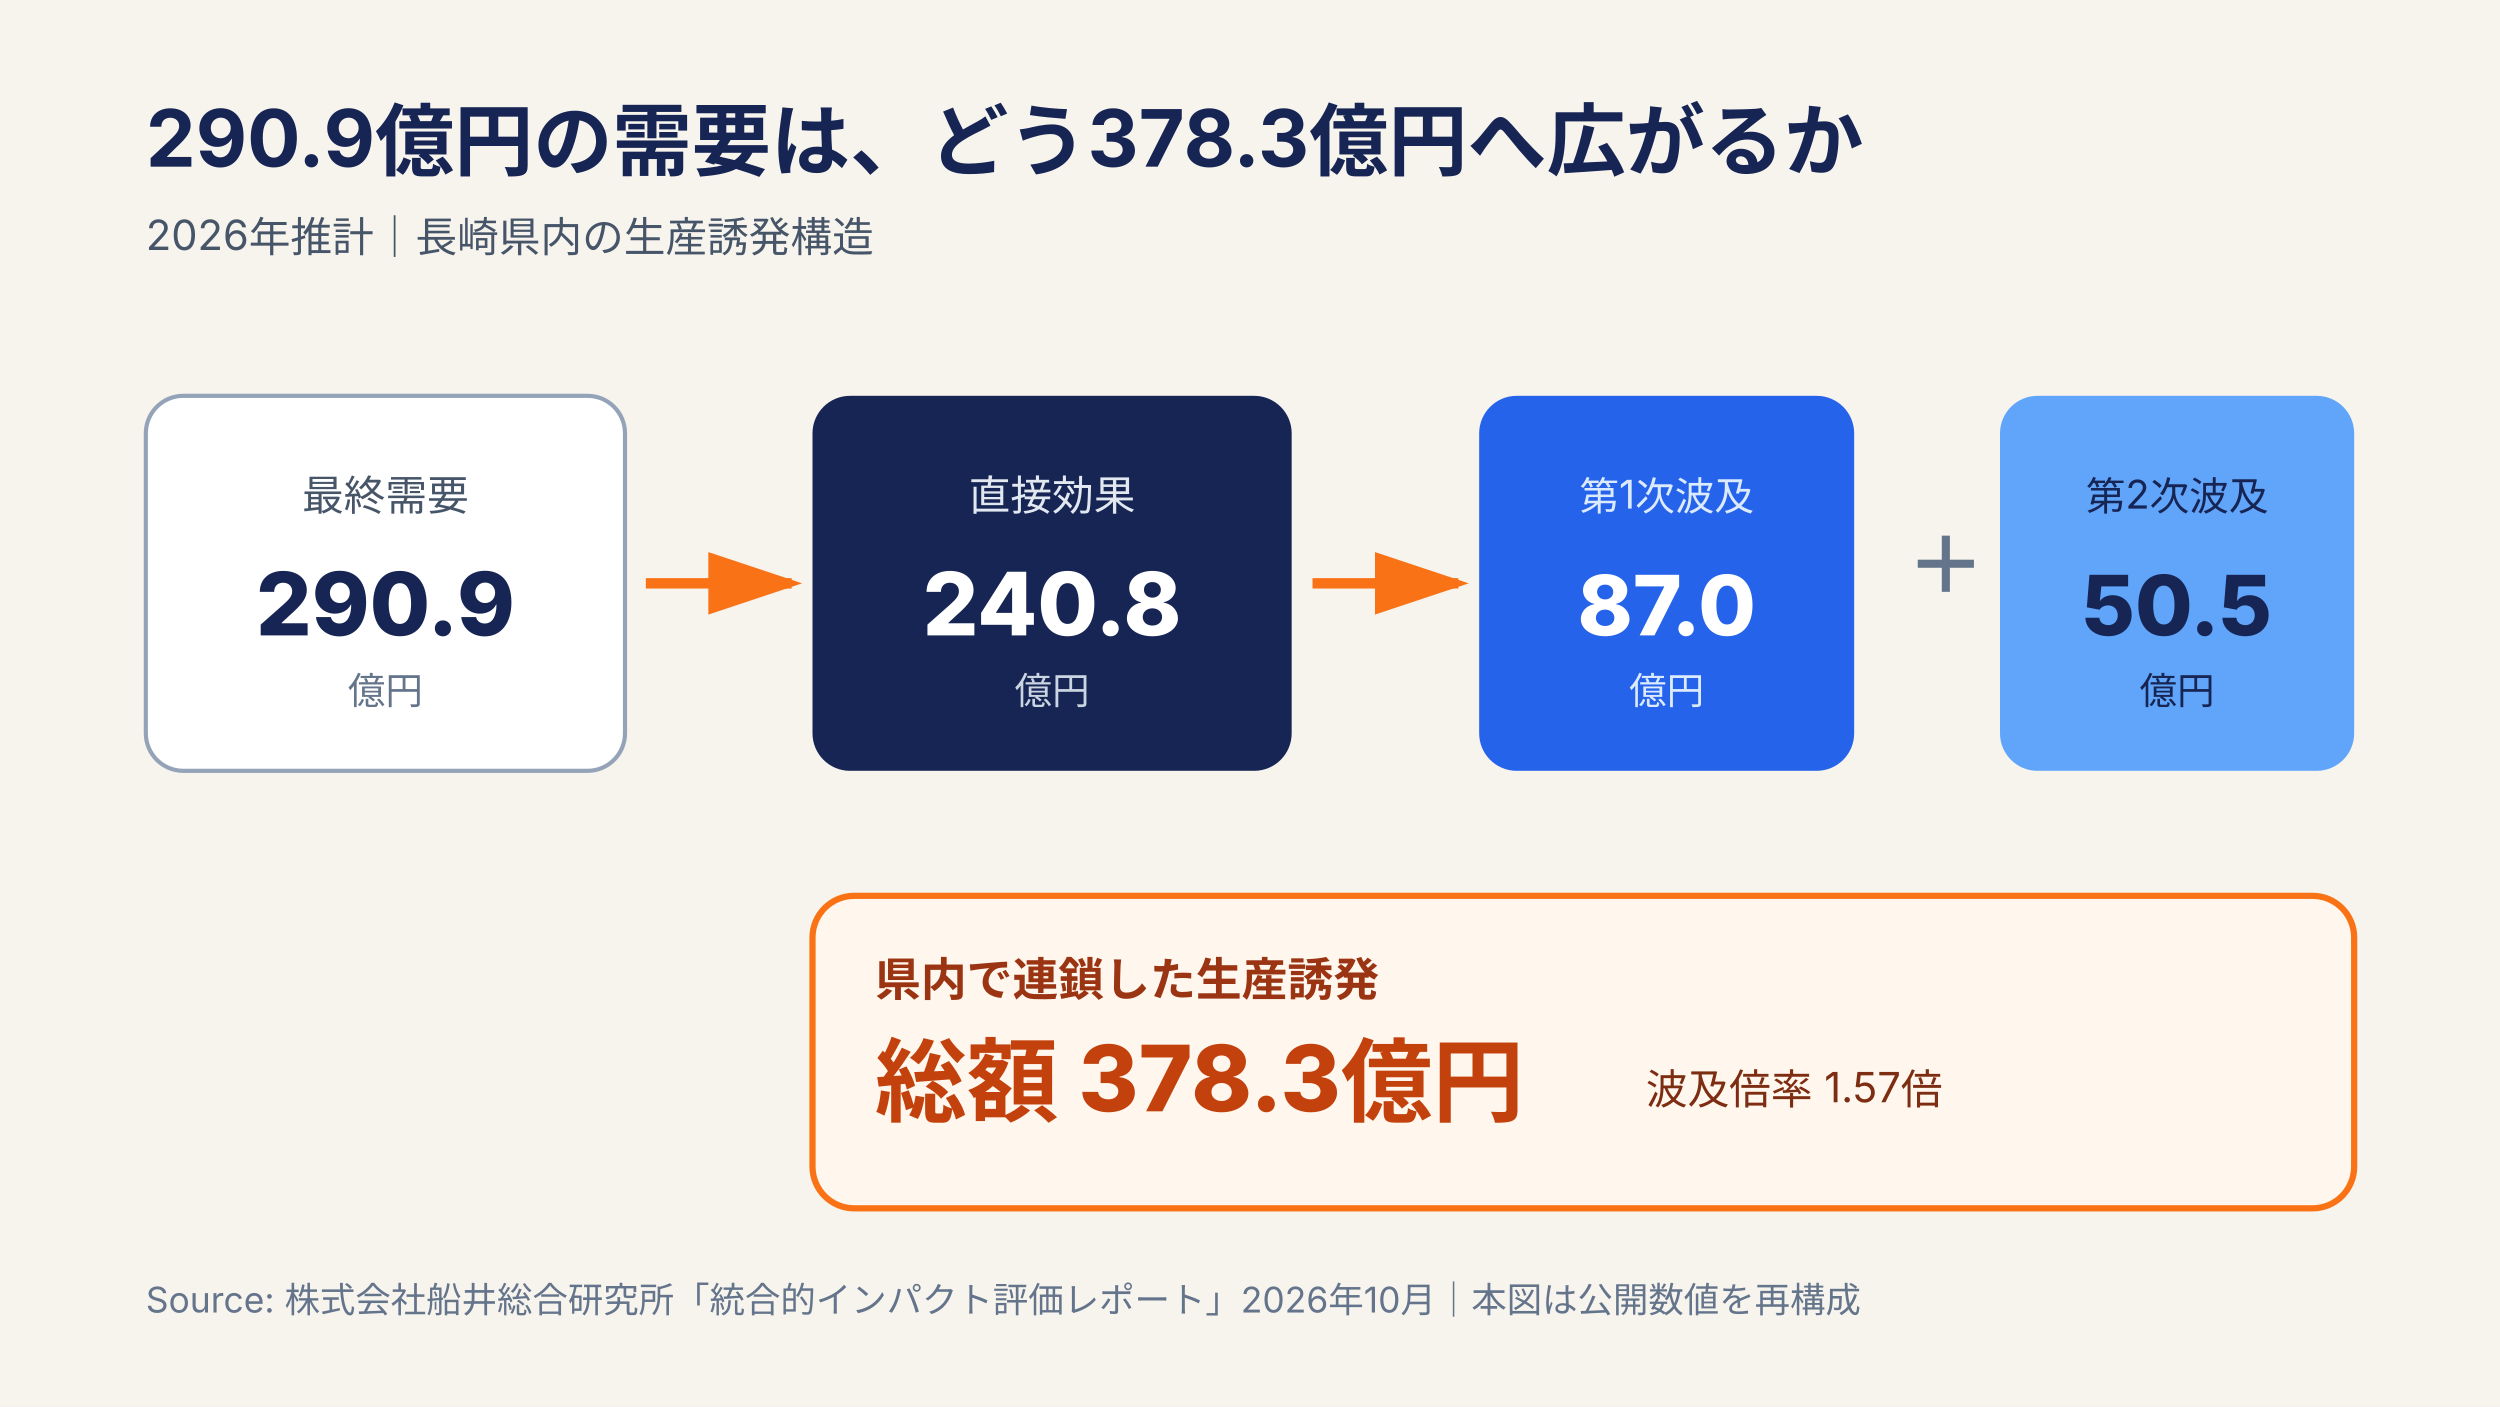
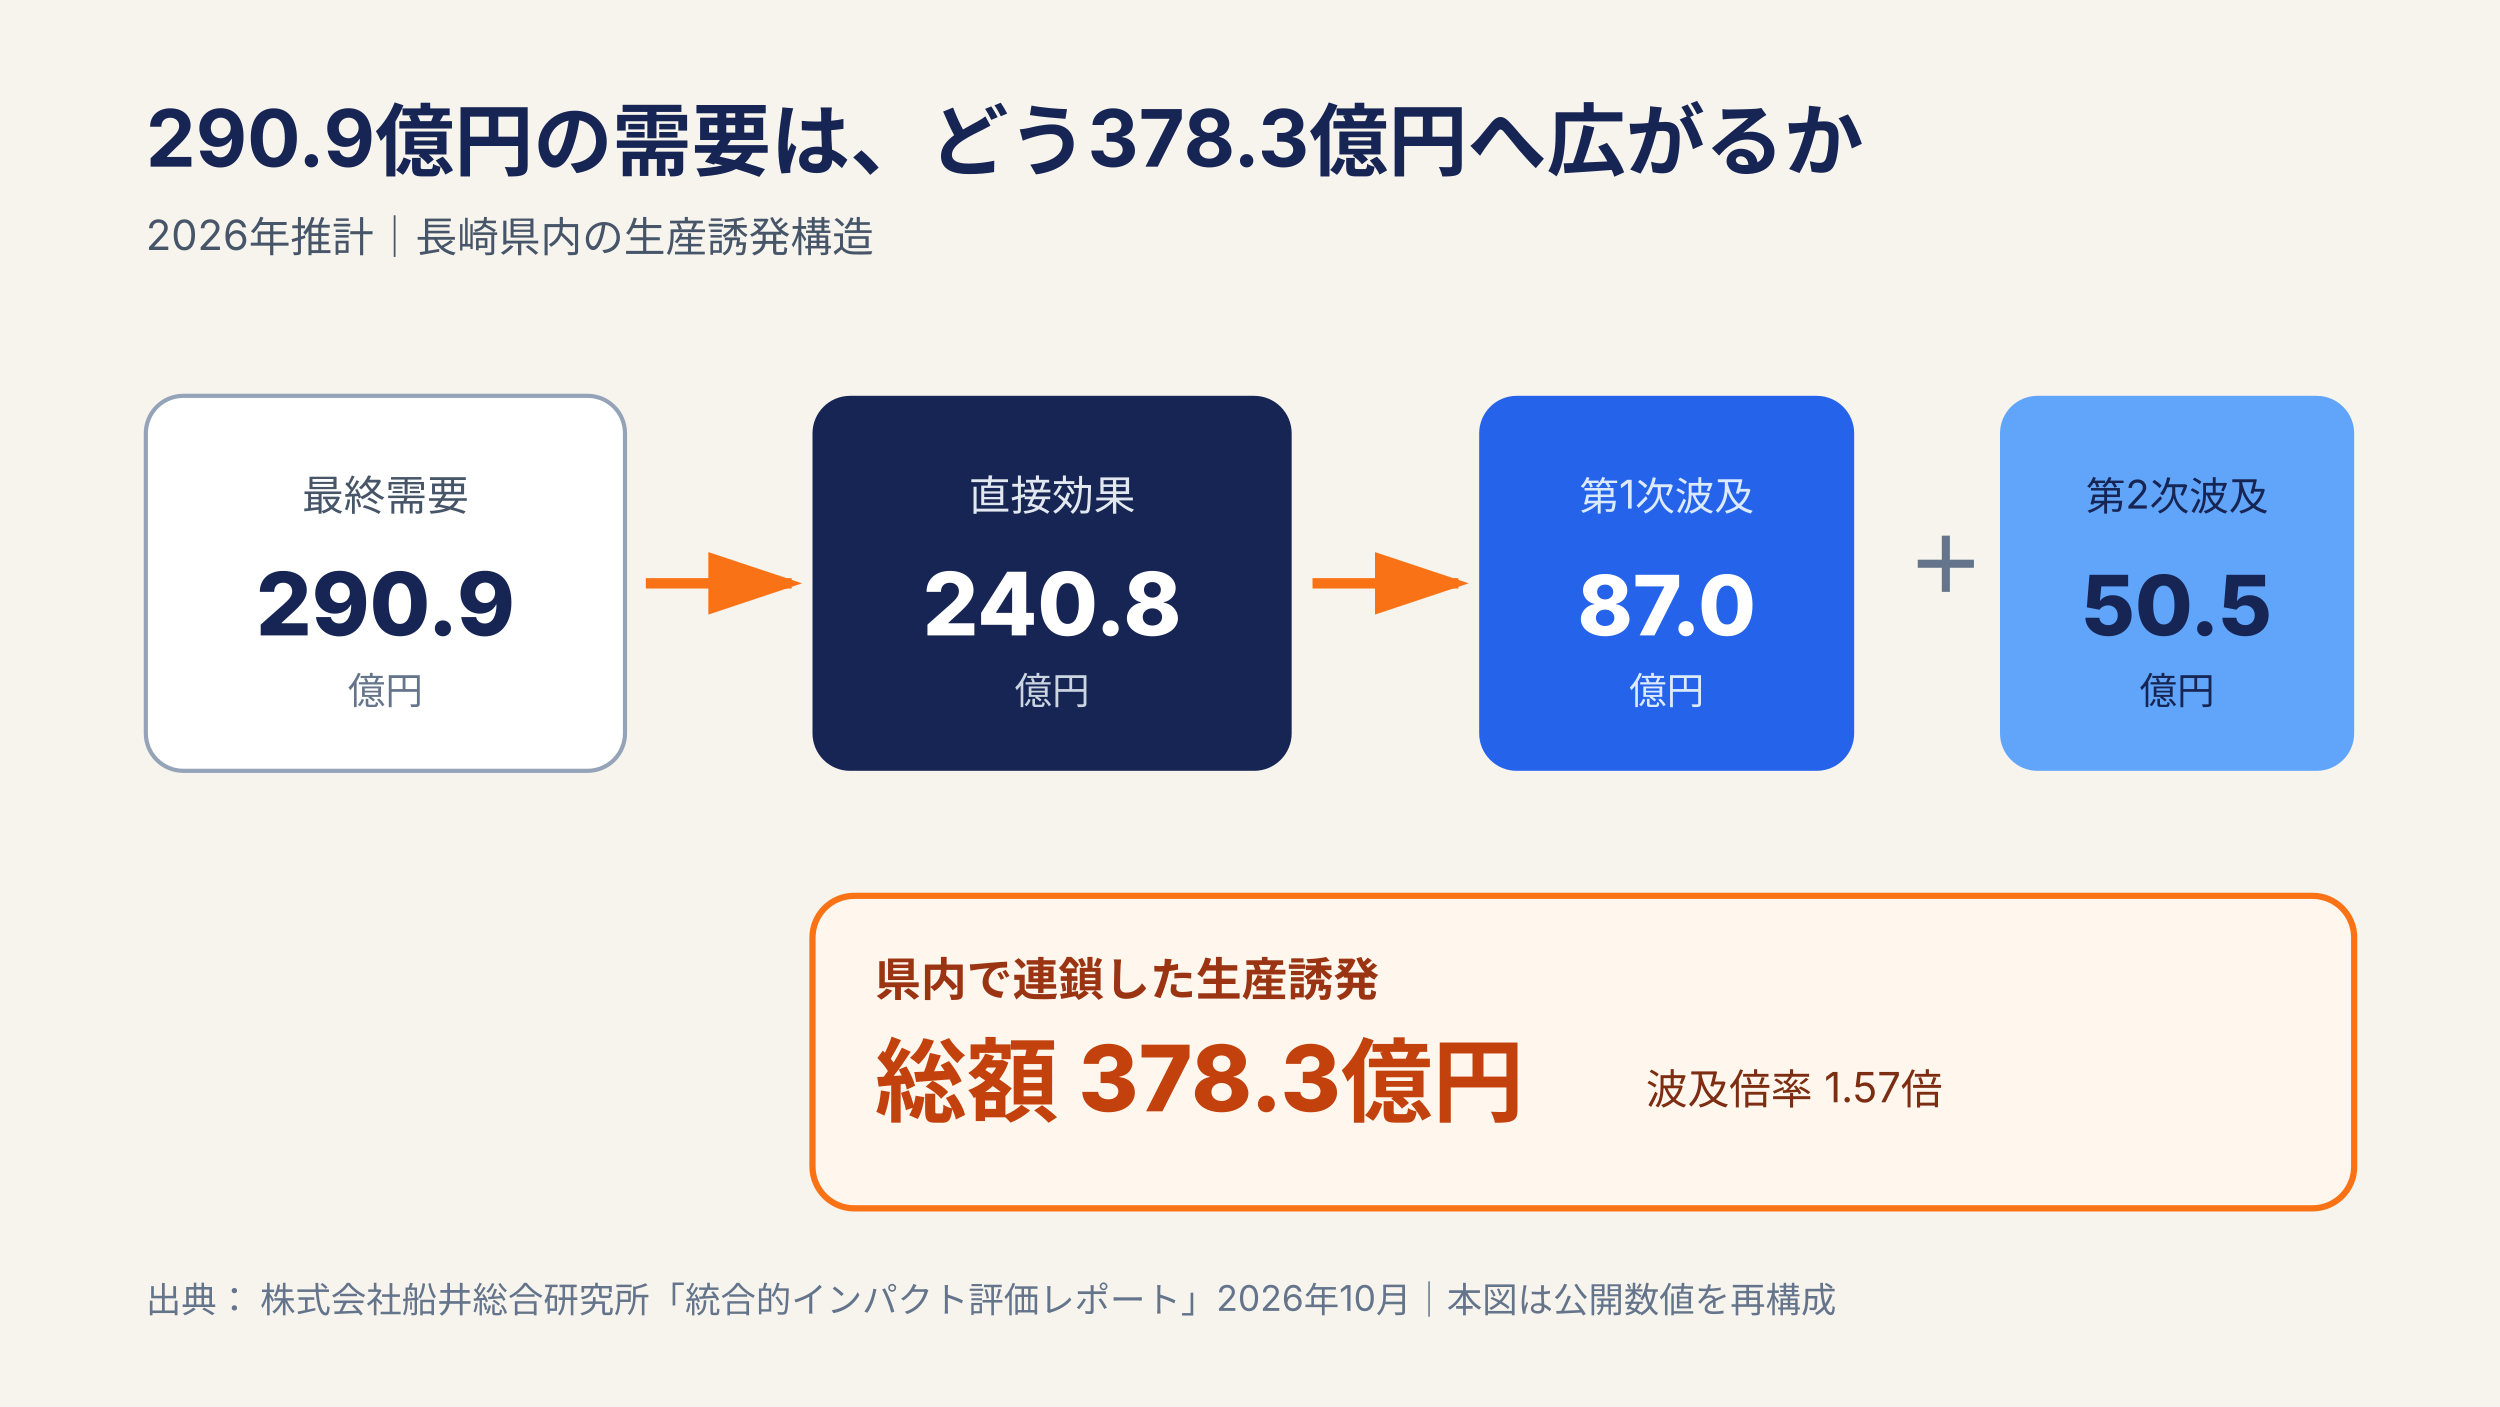
<svg xmlns="http://www.w3.org/2000/svg" width="1200" height="675" viewBox="0 0 1200 675">
  <rect width="1200" height="675" fill="#f7f4ee" />
  <text x="70" y="80" font-family="system-ui,-apple-system,'Noto Sans JP',sans-serif" font-size="38" font-weight="700" fill="#172554">290.9億円の需要は、どう378.3億円へ広がるか</text>
  <text x="70" y="120" font-family="system-ui,-apple-system,'Noto Sans JP',sans-serif" font-size="20" fill="#475569">2026年推計｜長崎県内の生産誘発構造</text>
  <rect x="70" y="190" width="230" height="180" rx="18" fill="#ffffff" stroke="#94a3b8" stroke-width="2" />
  <text x="185" y="245" text-anchor="middle" font-family="system-ui,-apple-system,'Noto Sans JP',sans-serif" font-size="20" fill="#475569">最終需要</text>
  <text x="185" y="305" text-anchor="middle" font-family="system-ui,-apple-system,'Noto Sans JP',sans-serif" font-size="42" font-weight="800" fill="#172554">290.9</text>
  <text x="185" y="338" text-anchor="middle" font-family="system-ui,-apple-system,'Noto Sans JP',sans-serif" font-size="18" fill="#64748b">億円</text>
  <path d="M310 280 H380" stroke="#f97316" stroke-width="5" marker-end="url(#a)" />
  <rect x="390" y="190" width="230" height="180" rx="18" fill="#172554" />
  <text x="505" y="245" text-anchor="middle" font-family="system-ui,-apple-system,'Noto Sans JP',sans-serif" font-size="20" fill="#e2e8f0">直接効果</text>
  <text x="505" y="305" text-anchor="middle" font-family="system-ui,-apple-system,'Noto Sans JP',sans-serif" font-size="42" font-weight="800" fill="#ffffff">240.8</text>
  <text x="505" y="338" text-anchor="middle" font-family="system-ui,-apple-system,'Noto Sans JP',sans-serif" font-size="18" fill="#cbd5e1">億円</text>
  <path d="M630 280 H700" stroke="#f97316" stroke-width="5" marker-end="url(#a)" />
  <rect x="710" y="190" width="180" height="180" rx="18" fill="#2563eb" />
  <text x="800" y="245" text-anchor="middle" font-family="system-ui,-apple-system,'Noto Sans JP',sans-serif" font-size="19" fill="#dbeafe">第1次波及</text>
  <text x="800" y="305" text-anchor="middle" font-family="system-ui,-apple-system,'Noto Sans JP',sans-serif" font-size="40" font-weight="800" fill="#ffffff">87.0</text>
  <text x="800" y="338" text-anchor="middle" font-family="system-ui,-apple-system,'Noto Sans JP',sans-serif" font-size="18" fill="#dbeafe">億円</text>
  <text x="915" y="285" font-family="system-ui,-apple-system,'Noto Sans JP',sans-serif" font-size="38" font-weight="700" fill="#64748b">＋</text>
  <rect x="960" y="190" width="170" height="180" rx="18" fill="#60a5fa" />
  <text x="1045" y="245" text-anchor="middle" font-family="system-ui,-apple-system,'Noto Sans JP',sans-serif" font-size="19" fill="#172554">第2次波及</text>
  <text x="1045" y="305" text-anchor="middle" font-family="system-ui,-apple-system,'Noto Sans JP',sans-serif" font-size="40" font-weight="800" fill="#172554">50.5</text>
  <text x="1045" y="338" text-anchor="middle" font-family="system-ui,-apple-system,'Noto Sans JP',sans-serif" font-size="18" fill="#172554">億円</text>
  <rect x="390" y="430" width="740" height="150" rx="20" fill="#fff7ed" stroke="#f97316" stroke-width="3" />
  <text x="420" y="478" font-family="system-ui,-apple-system,'Noto Sans JP',sans-serif" font-size="22" font-weight="700" fill="#9a3412">県内で連鎖した生産誘発</text>
  <text x="420" y="535" font-family="system-ui,-apple-system,'Noto Sans JP',sans-serif" font-size="44" font-weight="800" fill="#c2410c">総額 378.3億円</text>
  <text x="790" y="530" font-family="system-ui,-apple-system,'Noto Sans JP',sans-serif" font-size="20" fill="#7c2d12">波及倍率 1.57倍</text>
-   <text x="70" y="630" font-family="system-ui,-apple-system,'Noto Sans JP',sans-serif" font-size="17" fill="#64748b">Source: 株式会社船井総合研究所「統合的インパクト評価レポート」2026年10月｜本図は公開数値を再構成</text>
+   <text x="70" y="630" font-family="system-ui,-apple-system,'Noto Sans JP',sans-serif" font-size="17" fill="#64748b">出典： 株式会社船井総合研究所「統合的インパクト評価レポート」2026年10月｜本図は公開数値を再構成</text>
  <defs>
    <marker id="a" markerWidth="10" markerHeight="10" refX="8" refY="3" orient="auto">
      <path d="M0,0 L0,6 L9,3 z" fill="#f97316" />
    </marker>
  </defs>
</svg>
